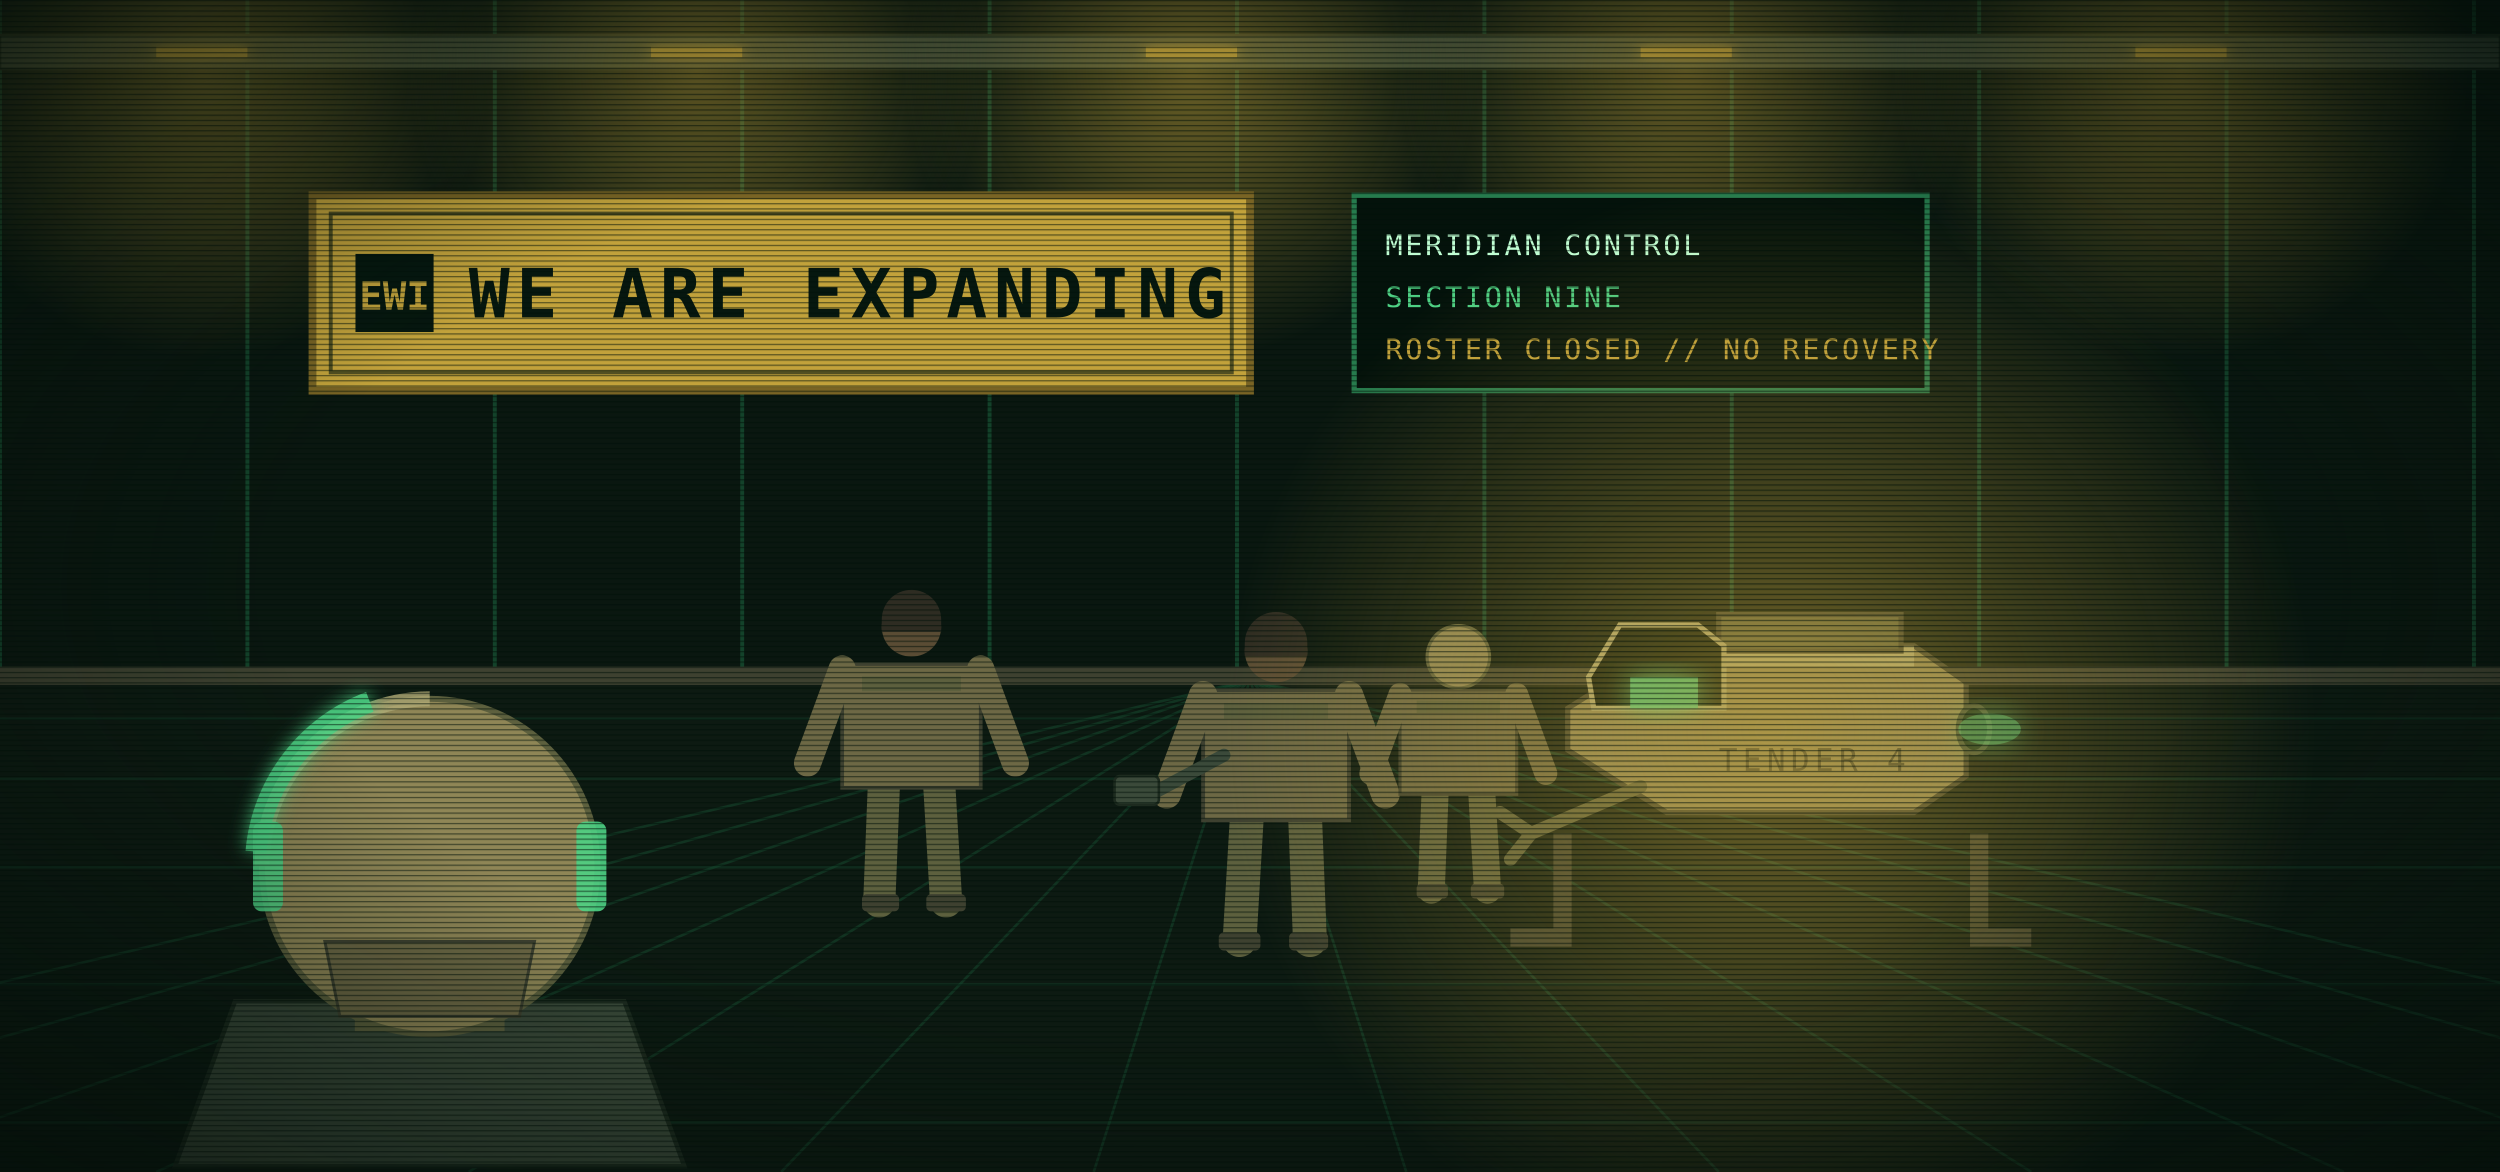
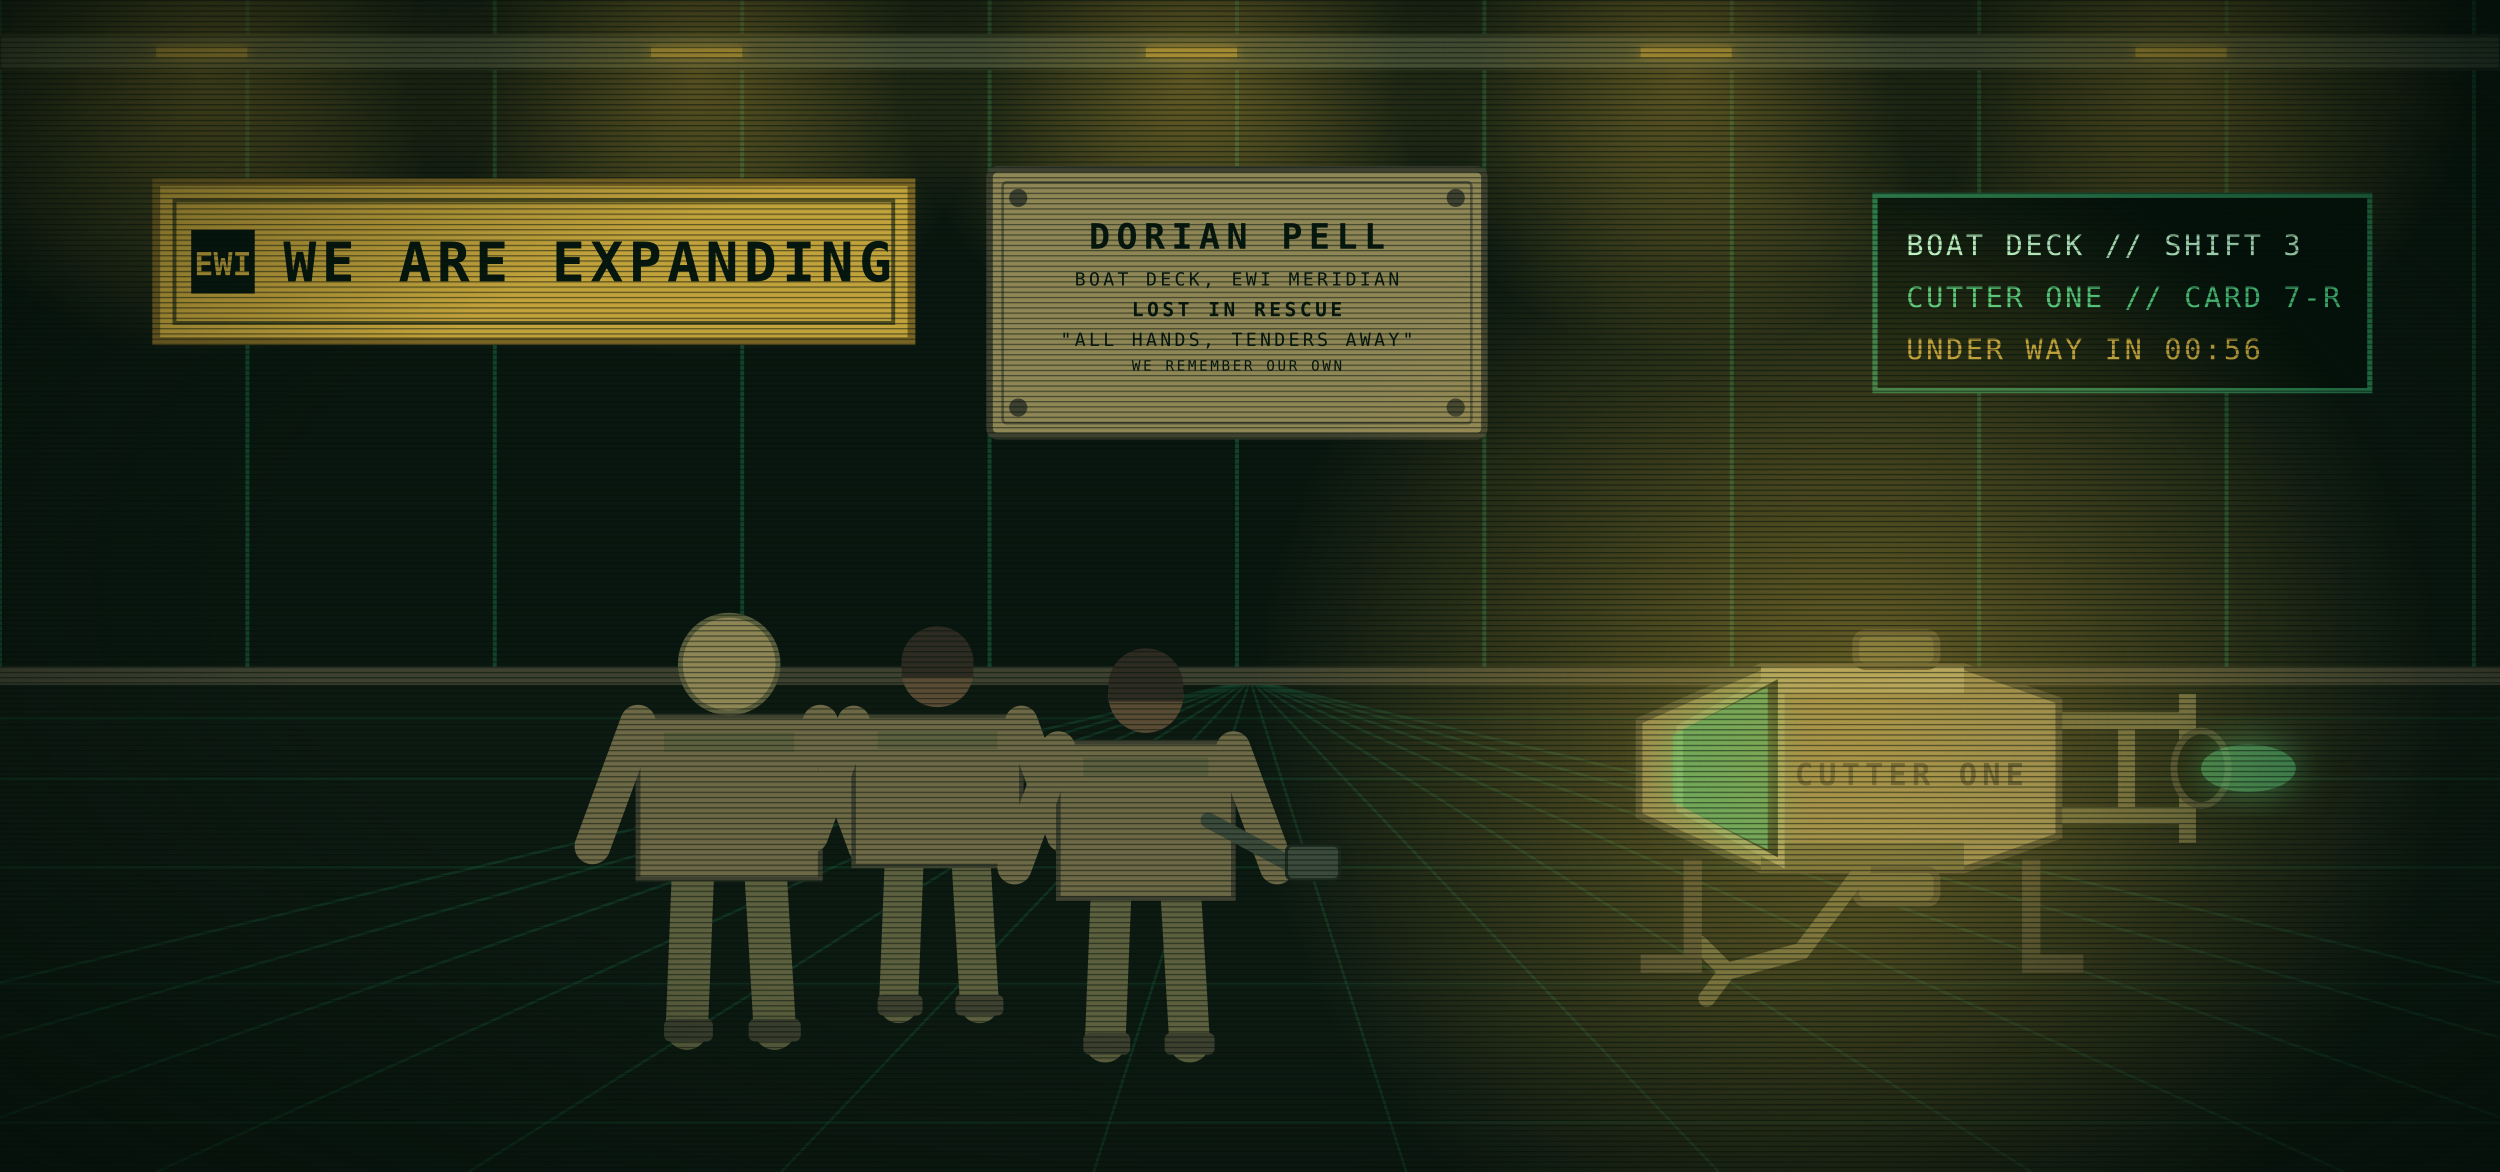
<svg xmlns="http://www.w3.org/2000/svg" width="1920" height="900" viewBox="0 0 1920 900">
  <defs>
    <radialGradient id="screen" cx="50%" cy="45%" r="75%">
      <stop offset="0" stop-color="#07190f" />
      <stop offset="1" stop-color="#030d08" />
    </radialGradient>
    <radialGradient id="vignette" cx="50%" cy="50%" r="70%">
      <stop offset=".55" stop-color="#030d08" stop-opacity="0" />
      <stop offset="1" stop-color="#030d08" stop-opacity=".7" />
    </radialGradient>
    <pattern id="scan" width="4" height="4" patternUnits="userSpaceOnUse">
      <rect width="4" height="1" fill="#001008" opacity=".5" />
    </pattern>
    <pattern id="grid" width="120" height="120" patternUnits="userSpaceOnUse">
      <path d="M120 0H0V120" fill="none" stroke="#164c31" stroke-opacity=".28" />
    </pattern>
    <radialGradient id="moon" cx="40%" cy="30%" r="80%">
      <stop offset="0" stop-color="#1e4431" />
      <stop offset=".55" stop-color="#0d2418" />
      <stop offset="1" stop-color="#040f09" />
    </radialGradient>
    <radialGradient id="flash">
      <stop offset="0" stop-color="#e8fff0" />
      <stop offset=".18" stop-color="#c0ffd4" />
      <stop offset=".45" stop-color="#4ed184" stop-opacity=".85" />
      <stop offset="1" stop-color="#4ed184" stop-opacity="0" />
    </radialGradient>
    <radialGradient id="ember">
      <stop offset="0" stop-color="#ffd67a" />
      <stop offset=".4" stop-color="#c2a23b" stop-opacity=".8" />
      <stop offset="1" stop-color="#c2a23b" stop-opacity="0" />
    </radialGradient>
    <radialGradient id="lamp">
      <stop offset="0" stop-color="#c2a23b" stop-opacity=".55" />
      <stop offset="1" stop-color="#c2a23b" stop-opacity="0" />
    </radialGradient>
    <radialGradient id="screenlight">
      <stop offset="0" stop-color="#4ed184" stop-opacity=".45" />
      <stop offset="1" stop-color="#4ed184" stop-opacity="0" />
    </radialGradient>
    <filter id="glow" x="-50%" y="-50%" width="200%" height="200%">
      <feGaussianBlur stdDeviation="6" result="b" />
      <feMerge>
        <feMergeNode in="b" />
        <feMergeNode in="SourceGraphic" />
      </feMerge>
    </filter>
    <filter id="soft" x="-50%" y="-50%" width="200%" height="200%">
      <feGaussianBlur stdDeviation="14" />
    </filter>
    <linearGradient id="shade-r" x1="0" x2="1" y1="0" y2="0">
      <stop offset="0" stop-color="#020a06" stop-opacity=".9" />
      <stop offset=".55" stop-color="#020a06" stop-opacity=".55" />
      <stop offset="1" stop-color="#020a06" stop-opacity="0" />
    </linearGradient>
    <linearGradient id="shade-l" x1="1" x2="0" y1="0" y2="0">
      <stop offset="0" stop-color="#020a06" stop-opacity=".9" />
      <stop offset=".55" stop-color="#020a06" stop-opacity=".55" />
      <stop offset="1" stop-color="#020a06" stop-opacity="0" />
    </linearGradient>
  </defs>
  <rect width="1920" height="900" fill="#030d08" />
  <rect width="1920" height="900" fill="#020a06" />
  <rect width="1920" height="522" fill="#0a1710" />
  <line x1="0" y1="0" x2="0" y2="522" stroke="#164c31" stroke-width="3" stroke-opacity=".8" />
  <line x1="190" y1="0" x2="190" y2="522" stroke="#164c31" stroke-width="3" stroke-opacity=".8" />
  <line x1="380" y1="0" x2="380" y2="522" stroke="#164c31" stroke-width="3" stroke-opacity=".8" />
  <line x1="570" y1="0" x2="570" y2="522" stroke="#164c31" stroke-width="3" stroke-opacity=".8" />
  <line x1="760" y1="0" x2="760" y2="522" stroke="#164c31" stroke-width="3" stroke-opacity=".8" />
  <line x1="950" y1="0" x2="950" y2="522" stroke="#164c31" stroke-width="3" stroke-opacity=".8" />
  <line x1="1140" y1="0" x2="1140" y2="522" stroke="#164c31" stroke-width="3" stroke-opacity=".8" />
  <line x1="1330" y1="0" x2="1330" y2="522" stroke="#164c31" stroke-width="3" stroke-opacity=".8" />
  <line x1="1520" y1="0" x2="1520" y2="522" stroke="#164c31" stroke-width="3" stroke-opacity=".8" />
  <line x1="1710" y1="0" x2="1710" y2="522" stroke="#164c31" stroke-width="3" stroke-opacity=".8" />
  <line x1="1900" y1="0" x2="1900" y2="522" stroke="#164c31" stroke-width="3" stroke-opacity=".8" />
  <rect y="522" width="1920" height="378" fill="#0d1a12" />
  <line x1="960" y1="522" x2="-600" y2="900" stroke="#164c31" stroke-opacity=".5" stroke-width="2" />
  <line x1="960" y1="522" x2="-360" y2="900" stroke="#164c31" stroke-opacity=".5" stroke-width="2" />
  <line x1="960" y1="522" x2="-120" y2="900" stroke="#164c31" stroke-opacity=".5" stroke-width="2" />
  <line x1="960" y1="522" x2="120" y2="900" stroke="#164c31" stroke-opacity=".5" stroke-width="2" />
  <line x1="960" y1="522" x2="360" y2="900" stroke="#164c31" stroke-opacity=".5" stroke-width="2" />
  <line x1="960" y1="522" x2="600" y2="900" stroke="#164c31" stroke-opacity=".5" stroke-width="2" />
  <line x1="960" y1="522" x2="840" y2="900" stroke="#164c31" stroke-opacity=".5" stroke-width="2" />
  <line x1="960" y1="522" x2="1080" y2="900" stroke="#164c31" stroke-opacity=".5" stroke-width="2" />
  <line x1="960" y1="522" x2="1320" y2="900" stroke="#164c31" stroke-opacity=".5" stroke-width="2" />
  <line x1="960" y1="522" x2="1560" y2="900" stroke="#164c31" stroke-opacity=".5" stroke-width="2" />
  <line x1="960" y1="522" x2="1800" y2="900" stroke="#164c31" stroke-opacity=".5" stroke-width="2" />
  <line x1="960" y1="522" x2="2040" y2="900" stroke="#164c31" stroke-opacity=".5" stroke-width="2" />
  <line x1="960" y1="522" x2="2280" y2="900" stroke="#164c31" stroke-opacity=".5" stroke-width="2" />
  <line x1="960" y1="522" x2="2520" y2="900" stroke="#164c31" stroke-opacity=".5" stroke-width="2" />
  <line x1="0" y1="552" x2="1920" y2="552" stroke="#164c31" stroke-opacity=".35" stroke-width="2" />
  <line x1="0" y1="598" x2="1920" y2="598" stroke="#164c31" stroke-opacity=".35" stroke-width="2" />
  <line x1="0" y1="666" x2="1920" y2="666" stroke="#164c31" stroke-opacity=".35" stroke-width="2" />
  <line x1="0" y1="756" x2="1920" y2="756" stroke="#164c31" stroke-opacity=".35" stroke-width="2" />
  <line x1="0" y1="862" x2="1920" y2="862" stroke="#164c31" stroke-opacity=".35" stroke-width="2" />
  <rect y="512" width="1920" height="14" fill="#3e4130" />
  <rect y="27" width="1920" height="26" fill="#3b4a3a" stroke="#1d2b1f" stroke-width="2" />
  <rect x="120" y="36" width="70" height="8" fill="#c2a23b" filter="url(#glow)" />
  <circle cx="155" cy="54.0" r="220" fill="url(#lamp)" />
  <rect x="500" y="36" width="70" height="8" fill="#c2a23b" filter="url(#glow)" />
  <circle cx="535" cy="54.0" r="220" fill="url(#lamp)" />
  <rect x="880" y="36" width="70" height="8" fill="#c2a23b" filter="url(#glow)" />
  <circle cx="915" cy="54.0" r="220" fill="url(#lamp)" />
  <rect x="1260" y="36" width="70" height="8" fill="#c2a23b" filter="url(#glow)" />
  <circle cx="1295" cy="54.0" r="220" fill="url(#lamp)" />
  <rect x="1640" y="36" width="70" height="8" fill="#c2a23b" filter="url(#glow)" />
  <circle cx="1675" cy="54.0" r="220" fill="url(#lamp)" />
-   <rect x="240" y="150" width="720" height="150" fill="#c2a23b" stroke="#796424" stroke-width="6" />
-   <rect x="254" y="164" width="692" height="122" fill="none" stroke="#06170f" stroke-width="3" opacity=".6" />
-   <rect x="273.0" y="195.0" width="60.0" height="60.0" fill="#06170f" />
-   <text x="303.0" y="237.75" font-family="IBM Plex Mono, DejaVu Sans Mono, Menlo, monospace" font-size="30.0" font-weight="700" letter-spacing="0" text-anchor="middle" fill="#c2a23b">EWI</text>
-   <text x="360.0" y="243.804" font-family="IBM Plex Mono, DejaVu Sans Mono, Menlo, monospace" font-size="52.232" font-weight="700" letter-spacing="5.223" text-anchor="start" fill="#06170f">WE ARE EXPANDING</text>
-   <rect x="1040" y="150" width="440" height="150" fill="#04120b" stroke="#267b4d" stroke-width="4" />
-   <text x="1064" y="196" font-family="IBM Plex Mono, DejaVu Sans Mono, Menlo, monospace" font-size="22" font-weight="400" letter-spacing="2" text-anchor="start" fill="#c0ffd4">MERIDIAN CONTROL</text>
-   <text x="1064" y="236" font-family="IBM Plex Mono, DejaVu Sans Mono, Menlo, monospace" font-size="22" font-weight="400" letter-spacing="2" text-anchor="start" fill="#4ed184">SECTION NINE</text>
-   <text x="1064" y="276" font-family="IBM Plex Mono, DejaVu Sans Mono, Menlo, monospace" font-size="22" font-weight="400" letter-spacing="2" text-anchor="start" fill="#c2a23b">ROSTER CLOSED // NO RECOVERY</text>
-   <g transform="translate(1360 560) rotate(0) scale(-2.0 2.0)">
-     <path d="M-75,-18 L-55,-32 L40,-32 L78,-8 L78,8 L40,32 L-55,32 L-75,18 Z" fill="#8f8656" stroke="#3e4130" stroke-width="2" />
-     <path d="M-55,-32 L40,-32 L40,-24 L-55,-24 Z" fill="#b0aa75" />
-     <rect x="-50" y="-44" width="70" height="14" fill="#5d603e" stroke="#3e4130" stroke-width="2" />
-     <path d="M18,-32 L28,-40 L58,-40 L70,-20 L68,-8 L18,-8 Z" fill="#04120b" stroke="#b0aa75" stroke-width="2" />
-     <rect x="28" y="-20" width="26" height="12" fill="#4ed184" opacity=".9" filter="url(#glow)" />
-     <path d="M50,22 L92,40 M92,40 L104,32 M92,40 L100,50" stroke="#5d603e" stroke-width="5" fill="none" stroke-linecap="round" />
-     <ellipse cx="-78" cy="0" rx="6" ry="9" fill="#04120b" stroke="#3e4130" stroke-width="2" />
-     <ellipse cx="-84" cy="0" rx="12" ry="6" fill="#4ed184" opacity=".6" filter="url(#glow)" />
+   <rect x="120" y="140" width="580" height="122" fill="#c2a23b" stroke="#796424" stroke-width="6" />
+   <rect x="134" y="154" width="552" height="94" fill="none" stroke="#06170f" stroke-width="3" opacity=".6" />
+   <rect x="146.84" y="176.6" width="48.8" height="48.8" fill="#06170f" />
+   <text x="171.24" y="211.37" font-family="IBM Plex Mono, DejaVu Sans Mono, Menlo, monospace" font-size="24.4" font-weight="700" letter-spacing="0" text-anchor="middle" fill="#c2a23b">EWI</text>
+   <text x="217.6" y="216.114" font-family="IBM Plex Mono, DejaVu Sans Mono, Menlo, monospace" font-size="41.982" font-weight="700" letter-spacing="4.198" text-anchor="start" fill="#06170f">WE ARE EXPANDING</text>
+   <rect x="760" y="130" width="380" height="205" rx="6" fill="#8f8656" stroke="#3e4130" stroke-width="5" />
+   <rect x="770" y="140" width="360" height="185" rx="3" fill="none" stroke="#3e4130" stroke-width="2" opacity=".7" />
+   <circle cx="782" cy="152" r="7" fill="#3e4130" />
+   <circle cx="782" cy="313" r="7" fill="#3e4130" />
+   <circle cx="1118" cy="152" r="7" fill="#3e4130" />
+   <circle cx="1118" cy="313" r="7" fill="#3e4130" />
+   <text x="950.0" y="191.05" font-family="IBM Plex Mono, DejaVu Sans Mono, Menlo, monospace" font-size="27" font-weight="700" letter-spacing="4.86" text-anchor="middle" fill="#06170f">DORIAN PELL</text>
+   <text x="950.0" y="219.3" font-family="IBM Plex Mono, DejaVu Sans Mono, Menlo, monospace" font-size="14" font-weight="400" letter-spacing="2.52" text-anchor="middle" fill="#06170f">BOAT DECK, EWI MERIDIAN</text>
+   <text x="950.0" y="242.85" font-family="IBM Plex Mono, DejaVu Sans Mono, Menlo, monospace" font-size="15" font-weight="700" letter-spacing="2.7" text-anchor="middle" fill="#06170f">LOST IN RESCUE</text>
+   <text x="950.0" y="265.7" font-family="IBM Plex Mono, DejaVu Sans Mono, Menlo, monospace" font-size="14" font-weight="400" letter-spacing="2.52" text-anchor="middle" fill="#06170f">"ALL HANDS, TENDERS AWAY"</text>
+   <text x="950.0" y="284.65" font-family="IBM Plex Mono, DejaVu Sans Mono, Menlo, monospace" font-size="11" font-weight="400" letter-spacing="1.98" text-anchor="middle" fill="#06170f">WE REMEMBER OUR OWN</text>
+   <rect x="1440" y="150" width="380" height="150" fill="#04120b" stroke="#267b4d" stroke-width="4" />
+   <text x="1464" y="196" font-family="IBM Plex Mono, DejaVu Sans Mono, Menlo, monospace" font-size="22" font-weight="400" letter-spacing="2" text-anchor="start" fill="#c0ffd4">BOAT DECK // SHIFT 3</text>
+   <text x="1464" y="236" font-family="IBM Plex Mono, DejaVu Sans Mono, Menlo, monospace" font-size="22" font-weight="400" letter-spacing="2" text-anchor="start" fill="#4ed184">CUTTER ONE // CARD 7-R</text>
+   <text x="1464" y="276" font-family="IBM Plex Mono, DejaVu Sans Mono, Menlo, monospace" font-size="22" font-weight="400" letter-spacing="2" text-anchor="start" fill="#c2a23b">UNDER WAY IN 00:56</text>
+   <g transform="translate(1420 590) rotate(0) scale(-2.6 2.6)">
+     <path d="M-62,-14 L-100,-14 M-62,14 L-100,14 M-100,-22 V22 M-82,-14 V14" stroke="#5d603e" stroke-width="5" fill="none" />
+     <ellipse cx="-104" cy="0" rx="8" ry="11" fill="#04120b" stroke="#3e4130" stroke-width="2" />
+     <ellipse cx="-118" cy="0" rx="14" ry="7" fill="#4ed184" opacity=".6" filter="url(#glow)" />
+     <path d="M-62,-20 L-34,-30 L26,-30 L62,-14 L62,14 L26,30 L-34,30 L-62,20 Z" fill="#8f8656" stroke="#3e4130" stroke-width="2" />
+     <path d="M-34,-30 L26,-30 L26,-22 L-34,-22 Z" fill="#b0aa75" />
+     <path d="M-34,22 L26,22 L26,30 L-34,30 Z" fill="#5d603e" />
+     <rect x="-26" y="-40" width="24" height="10" rx="3" fill="#5d603e" stroke="#3e4130" stroke-width="2" />
+     <rect x="-26" y="30" width="24" height="10" rx="3" fill="#5d603e" stroke="#3e4130" stroke-width="2" />
+     <path d="M20,-28 L50,-12 L50,12 L20,28 Z" fill="#04120b" stroke="#b0aa75" stroke-width="2" />
+     <path d="M24,-24 L52,-10 L52,10 L24,24 Z" fill="#4ed184" opacity=".8" filter="url(#glow)" />
+     <path d="M-4,30 L14,54 L36,60 M36,60 L44,52 M36,60 L42,68" stroke="#5d603e" stroke-width="5" fill="none" stroke-linecap="round" />
    <g transform="scale(-1 1)">
-       <text x="-20" y="16" font-family="IBM Plex Mono, DejaVu Sans Mono, Menlo, monospace" font-size="12" font-weight="400" letter-spacing="2" text-anchor="start" fill="#3e4130">TENDER 4</text>
+       <text x="-16" y="5" font-family="IBM Plex Mono, DejaVu Sans Mono, Menlo, monospace" font-size="9" font-weight="700" letter-spacing="1.5" text-anchor="start" fill="#3e4130">CUTTER ONE</text>
    </g>
  </g>
-   <path d="M1200,640 L1200,720 L1160,720 M1520,640 L1520,720 L1560,720" stroke="#3e4130" stroke-width="14" fill="none" />
-   <g transform="translate(700 700) rotate(0) scale(0.95 0.95)">
+   <path d="M1300,660 L1300,740 L1260,740 M1560,660 L1560,740 L1600,740" stroke="#3e4130" stroke-width="14" fill="none" />
+   <circle cx="1420" cy="560" r="460" fill="url(#lamp)" />
+   <g transform="translate(560 800) rotate(0) scale(1.25 1.25)">
+     <path d="M-22,-110 L-26,-8 M22,-110 L28,-8" stroke="#5d603e" stroke-width="26" stroke-linecap="round" />
+     <rect x="-40" y="-14" width="30" height="14" rx="4" fill="#3e4130" />
+     <rect x="12" y="-14" width="32" height="14" rx="4" fill="#3e4130" />
+     <path d="M-56,-200 L-56,-100 L56,-100 L56,-200 Z" fill="#6d6845" stroke="#3e4130" stroke-width="3" />
+     <path d="M-56,-196 L-84,-120 M56,-196 L84,-120" stroke="#6d6845" stroke-width="22" stroke-linecap="round" />
+     <rect x="-40" y="-190" width="80" height="12" fill="#5d603e" />
+     <circle cx="0" cy="-232" r="30" fill="#8f8656" stroke="#5d603e" stroke-width="3" />
+   </g>
+   <g transform="translate(720 780) rotate(0) scale(1.15 1.15)">
    <path d="M-22,-110 L-26,-8 M22,-110 L28,-8" stroke="#5d603e" stroke-width="26" stroke-linecap="round" />
    <rect x="-40" y="-14" width="30" height="14" rx="4" fill="#3e4130" />
    <rect x="12" y="-14" width="32" height="14" rx="4" fill="#3e4130" />
    <path d="M-56,-200 L-56,-100 L56,-100 L56,-200 Z" fill="#6d6845" stroke="#3e4130" stroke-width="3" />
    <path d="M-56,-196 L-84,-120 M56,-196 L84,-120" stroke="#6d6845" stroke-width="22" stroke-linecap="round" />
    <rect x="-40" y="-190" width="80" height="12" fill="#5d603e" />
    <circle cx="0" cy="-230" r="24" fill="#5a4c34" />
    <path d="M-24,-236 A24,24 0 0 1 24,-236 L24,-226 L-24,-226 Z" fill="#2e2c22" />
  </g>
-   <g transform="translate(980 730) rotate(0) scale(-1.0 1.0)">
+   <g transform="translate(880 810) rotate(0) scale(1.2 1.2)">
    <path d="M-22,-110 L-26,-8 M22,-110 L28,-8" stroke="#5d603e" stroke-width="26" stroke-linecap="round" />
    <rect x="-40" y="-14" width="30" height="14" rx="4" fill="#3e4130" />
    <rect x="12" y="-14" width="32" height="14" rx="4" fill="#3e4130" />
    <path d="M-56,-200 L-56,-100 L56,-100 L56,-200 Z" fill="#6d6845" stroke="#3e4130" stroke-width="3" />
    <path d="M-56,-196 L-84,-120 M56,-196 L84,-120" stroke="#6d6845" stroke-width="22" stroke-linecap="round" />
    <rect x="-40" y="-190" width="80" height="12" fill="#5d603e" />
    <path d="M40,-150 L96,-120" stroke="#3b4a3a" stroke-width="10" stroke-linecap="round" />
    <rect x="90" y="-134" width="34" height="22" rx="4" fill="#3b4a3a" stroke="#1d2b1f" stroke-width="2" />
    <circle cx="0" cy="-230" r="24" fill="#5a4c34" />
    <path d="M-24,-236 A24,24 0 0 1 24,-236 L24,-226 L-24,-226 Z" fill="#2e2c22" />
  </g>
-   <g transform="translate(1120 690) rotate(0) scale(0.8 0.8)">
-     <path d="M-22,-110 L-26,-8 M22,-110 L28,-8" stroke="#5d603e" stroke-width="26" stroke-linecap="round" />
-     <rect x="-40" y="-14" width="30" height="14" rx="4" fill="#3e4130" />
-     <rect x="12" y="-14" width="32" height="14" rx="4" fill="#3e4130" />
-     <path d="M-56,-200 L-56,-100 L56,-100 L56,-200 Z" fill="#6d6845" stroke="#3e4130" stroke-width="3" />
-     <path d="M-56,-196 L-84,-120 M56,-196 L84,-120" stroke="#6d6845" stroke-width="22" stroke-linecap="round" />
-     <rect x="-40" y="-190" width="80" height="12" fill="#5d603e" />
-     <circle cx="0" cy="-232" r="30" fill="#8f8656" stroke="#5d603e" stroke-width="3" />
-   </g>
-   <circle cx="1360" cy="560" r="420" fill="url(#lamp)" />
-   <g transform="translate(330 700) rotate(0) scale(1.15 1.15)">
-     <path d="M-170,170 L-130,60 L130,60 L170,170 Z" fill="#3b4a3a" stroke="#1d2b1f" stroke-width="3" />
-     <rect x="-50" y="40" width="100" height="40" fill="#5d603e" />
-     <circle cx="0" cy="-30" r="112" fill="#8f8656" stroke="#5d603e" stroke-width="4" />
-     <path d="M-112,-30 A112,112 0 0 1 0,-142" fill="none" stroke="#b0aa75" stroke-width="10" opacity=".8" />
-     <path d="M-116,-40 A118,118 0 0 1 -40,-140" fill="none" stroke="#4ed184" stroke-width="14" opacity=".9" filter="url(#glow)" />
-     <rect x="-118" y="-60" width="20" height="60" rx="6" fill="#4ed184" opacity=".9" />
-     <rect x="98" y="-60" width="20" height="60" rx="6" fill="#4ed184" opacity=".9" />
-     <path d="M-70,20 L70,20 L60,70 L-60,70 Z" fill="#6d6845" stroke="#3e4130" stroke-width="2" />
-   </g>
  <rect width="1920" height="900" fill="url(#scan)" />
  <rect width="1920" height="900" fill="url(#vignette)" />
</svg>
